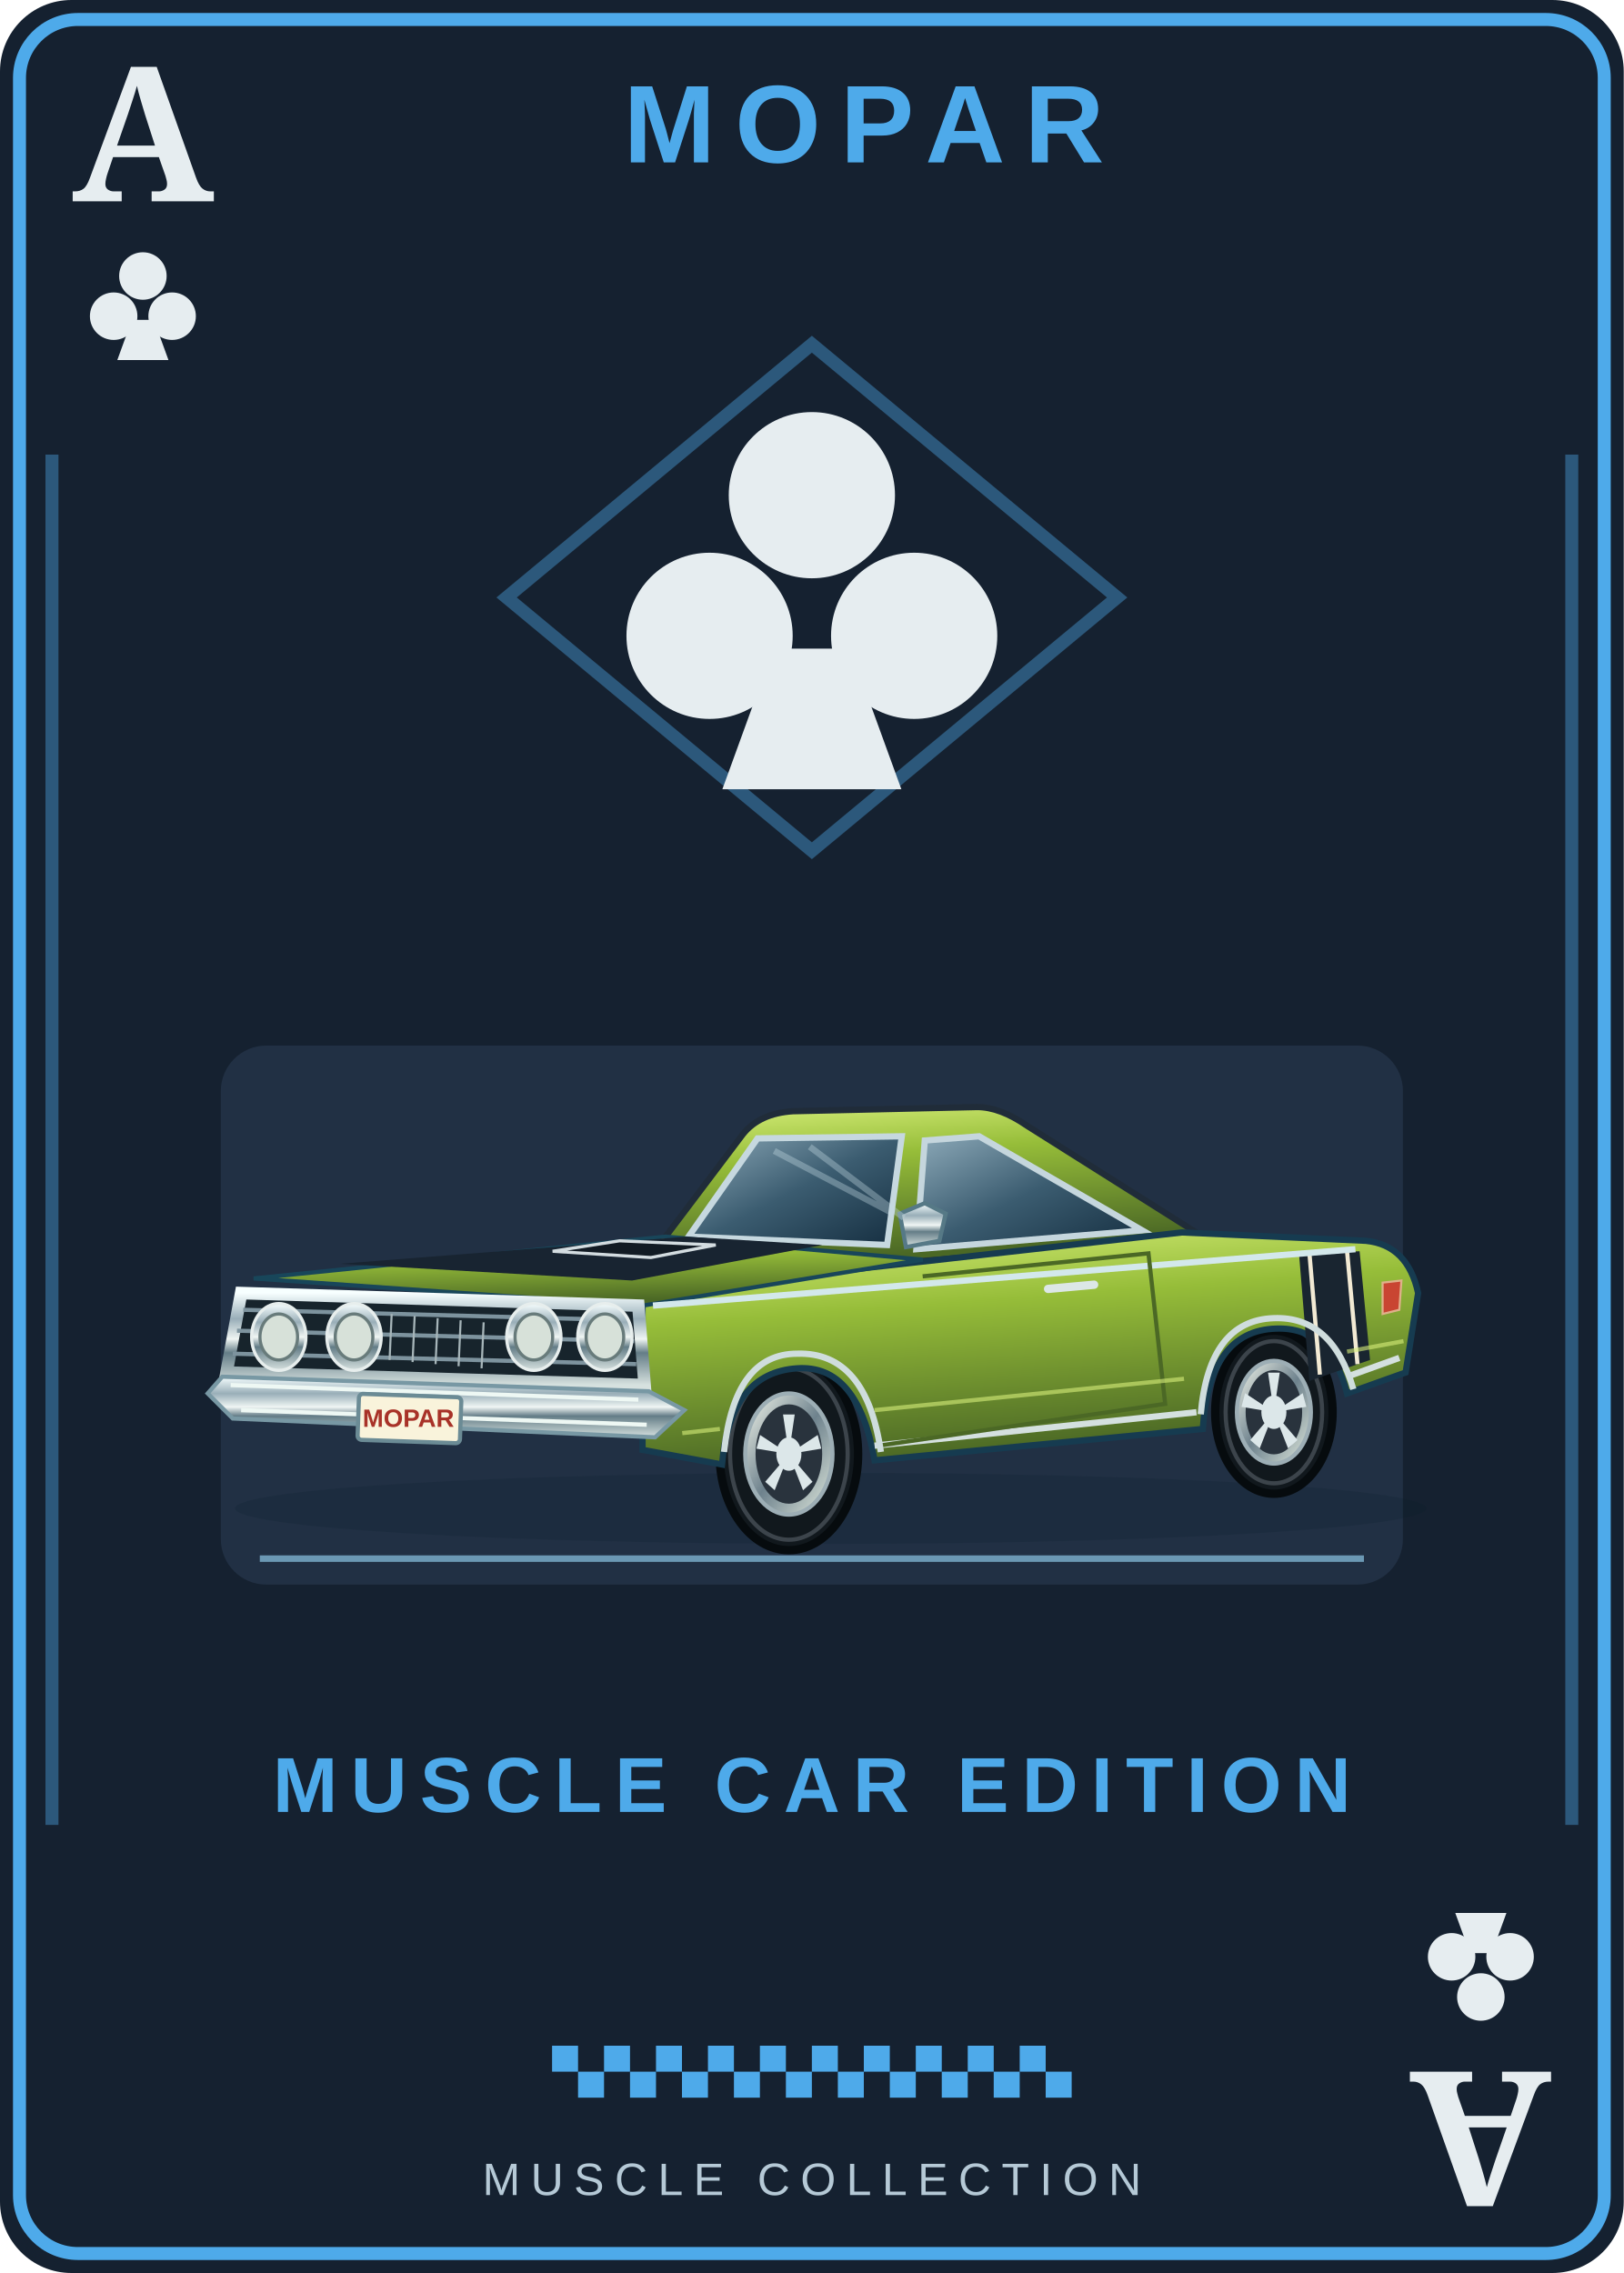
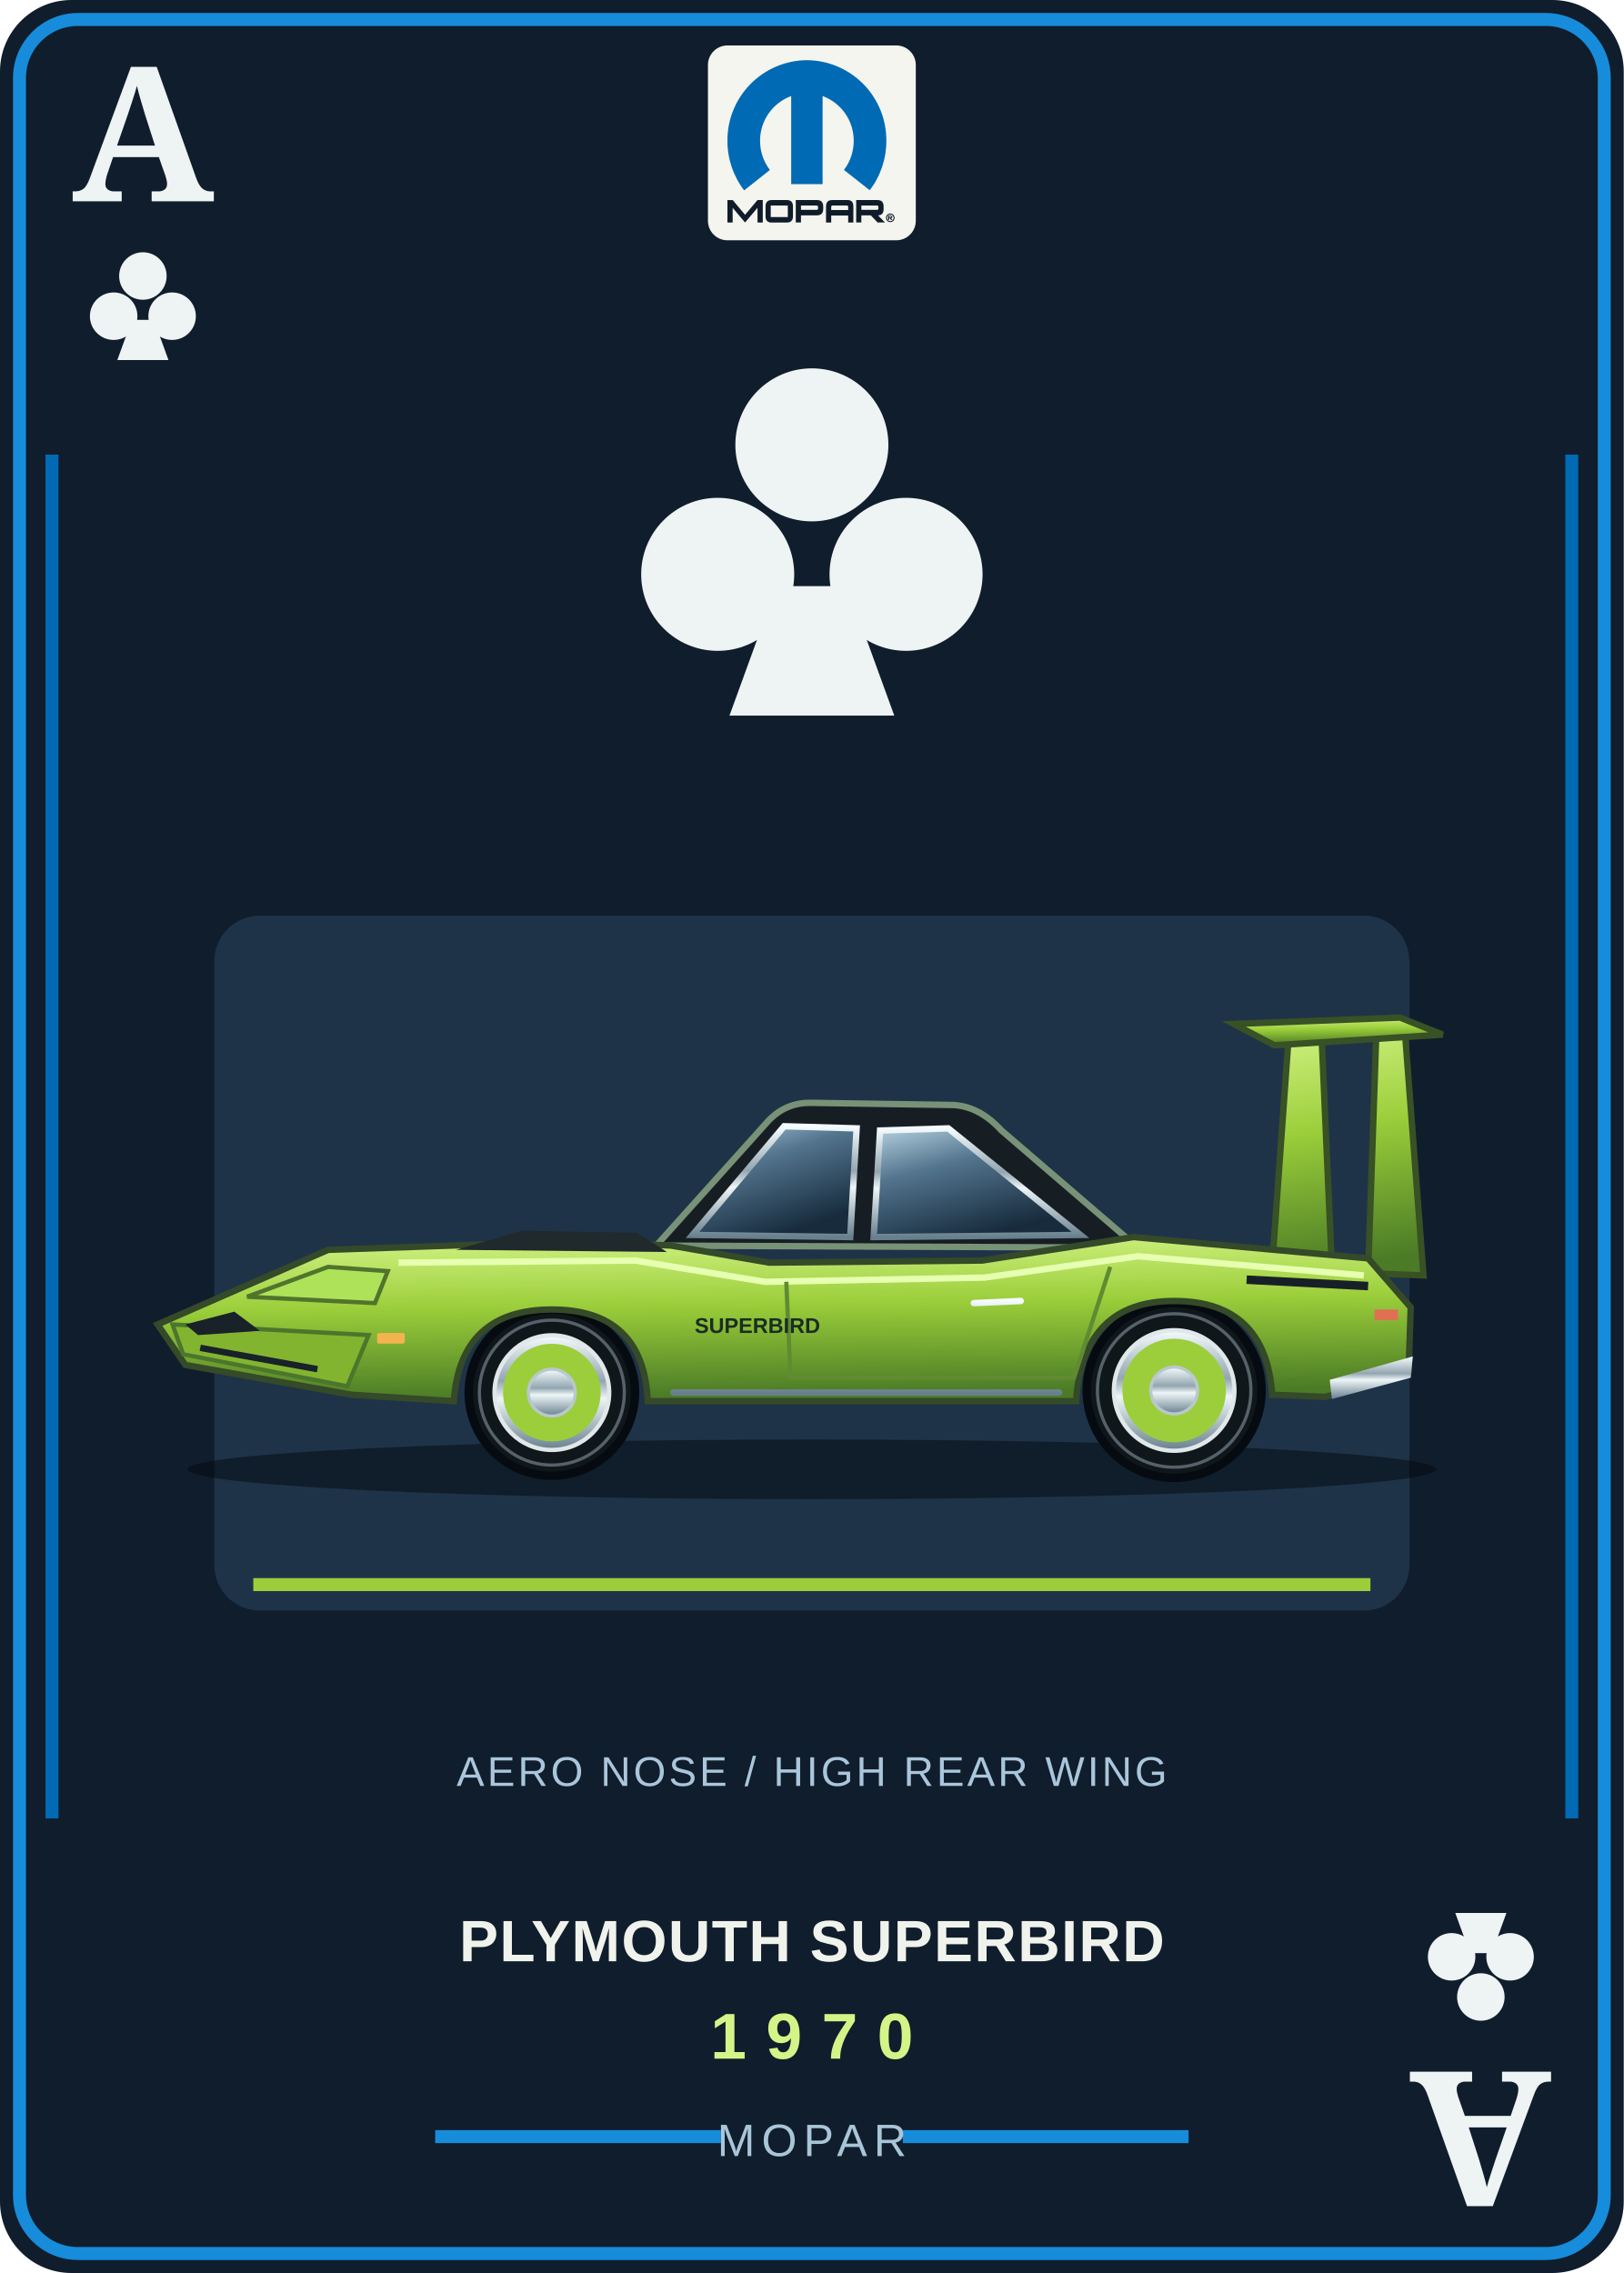
- <svg xmlns="http://www.w3.org/2000/svg" xmlns:xlink="http://www.w3.org/1999/xlink" viewBox="0 0 250 350" role="img" aria-label="A of C — MOPAR">
-   <rect width="250" height="350" rx="11" fill="#152130" />
-   <rect x="3" y="3" width="244" height="344" rx="9" fill="none" stroke="#4eaaea" stroke-width="2" />
-   <path d="M8 70v211m234-211v211" stroke="#4eaaea" stroke-width="2" opacity=".4" />
-   <text x="133" y="25" text-anchor="middle" fill="#4eaaea" font-family="Arial,sans-serif" font-weight="900" font-size="17" letter-spacing="3">MOPAR</text>
-   <rect x="85" y="315" width="4" height="4" fill="#4eaaea" />
-   <rect x="93" y="315" width="4" height="4" fill="#4eaaea" />
-   <rect x="101" y="315" width="4" height="4" fill="#4eaaea" />
-   <rect x="109" y="315" width="4" height="4" fill="#4eaaea" />
-   <rect x="117" y="315" width="4" height="4" fill="#4eaaea" />
-   <rect x="125" y="315" width="4" height="4" fill="#4eaaea" />
-   <rect x="133" y="315" width="4" height="4" fill="#4eaaea" />
-   <rect x="141" y="315" width="4" height="4" fill="#4eaaea" />
-   <rect x="149" y="315" width="4" height="4" fill="#4eaaea" />
-   <rect x="157" y="315" width="4" height="4" fill="#4eaaea" />
-   <rect x="89" y="319" width="4" height="4" fill="#4eaaea" />
-   <rect x="97" y="319" width="4" height="4" fill="#4eaaea" />
-   <rect x="105" y="319" width="4" height="4" fill="#4eaaea" />
-   <rect x="113" y="319" width="4" height="4" fill="#4eaaea" />
-   <rect x="121" y="319" width="4" height="4" fill="#4eaaea" />
-   <rect x="129" y="319" width="4" height="4" fill="#4eaaea" />
-   <rect x="137" y="319" width="4" height="4" fill="#4eaaea" />
-   <rect x="145" y="319" width="4" height="4" fill="#4eaaea" />
-   <rect x="153" y="319" width="4" height="4" fill="#4eaaea" />
-   <rect x="161" y="319" width="4" height="4" fill="#4eaaea" />
-   <text x="125" y="338" text-anchor="middle" fill="#b5c9d6" font-family="Arial,sans-serif" font-size="7" letter-spacing="1.6">MUSCLE COLLECTION</text>
+ <svg xmlns="http://www.w3.org/2000/svg" xmlns:xlink="http://www.w3.org/1999/xlink" viewBox="0 0 250 350" role="img" aria-label="A of C — MOPAR, 1970 PLYMOUTH SUPERBIRD">
  <defs>
    <symbol id="pip" viewBox="0 0 32 32">
-       <g fill="#e6edf0">
+       <g fill="#eef3f4">
        <circle cx="16" cy="8" r="6.5" />
        <circle cx="8" cy="19" r="6.5" />
        <circle cx="24" cy="19" r="6.5" />
        <path d="M13 20h6l4 11H9Z" />
      </g>
    </symbol>
-     <linearGradient id="body-paint" x1="0" y1="0" x2=".25" y2="1">
-       <stop stop-color="#d7ef7a" />
-       <stop offset=".38" stop-color="#96bd39" />
-       <stop offset="1" stop-color="#4b6825" />
+     <symbol id="mopar-logo" viewBox="0 0 49 48">
+       <path d="M23.058 -0.001C16.896 0.046 11.005 2.539 6.681 6.93C2.356 11.32 -0.047 17.249 -6.73679e-05 23.411C-0.013 28.605 1.692 33.657 4.849 37.782L12.314 31.865C10.46 29.437 9.459 26.466 9.467 23.411C9.456 20.579 10.316 17.812 11.932 15.486C13.548 13.16 15.841 11.388 18.499 10.411V35.973H27.613V10.41C30.271 11.387 32.564 13.159 34.18 15.485C35.796 17.811 36.656 20.578 36.645 23.41C36.652 26.461 35.655 29.429 33.807 31.856L41.29 37.744C44.429 33.626 46.124 28.589 46.112 23.411C46.159 17.249 43.756 11.322 39.433 6.931C35.11 2.541 29.22 0.047 23.058 -0.001Z" fill="#006ab5" />
+       <path d="M0 47.115V40.602H1.536L5.118 44.869L8.726 40.59H10.255V47.115H8.726V42.844L5.114 47.106L1.514 42.845V47.116L0 47.115ZM37.358 47.09H38.858V45.027H41.6L43.572 47.1H45.149C45.333 47.109 45.517 47.105 45.7 47.09C44.359 45.721 43.693 45.032 43.7 45.025C44.776 45.025 45.315 44.403 45.315 43.168V42.462C45.315 41.214 44.719 40.59 43.526 40.59H37.358V47.09ZM38.858 42.179H43.421C43.677 42.179 43.808 42.327 43.808 42.618V42.985C43.808 43.285 43.677 43.436 43.421 43.436H38.861L38.858 42.179ZM36.54 42.452C36.542 41.211 35.993 40.59 34.894 40.59H30.394C29.203 40.59 28.607 41.211 28.607 42.452V47.117H30.113V45.081H35.04V47.117H36.54V42.452ZM30.112 43.49V42.646C30.112 42.334 30.24 42.178 30.496 42.178H34.655C34.911 42.178 35.039 42.334 35.039 42.646V43.49H30.112ZM19.831 47.09H21.337V45.027H25.994C27.194 45.027 27.794 44.405 27.794 43.161V42.461C27.792 41.214 27.192 40.59 25.994 40.59H19.831V47.09ZM21.337 42.179H25.9C26.159 42.179 26.289 42.327 26.289 42.618V42.985C26.289 43.286 26.159 43.436 25.9 43.436H21.34L21.337 42.179ZM17.517 42.633V45.533H12.565V42.181H17.517V42.633ZM17.232 40.59H12.749C11.624 40.627 11.061 41.248 11.062 42.451V45.251C11.014 45.763 11.169 46.273 11.492 46.673C11.679 46.834 11.897 46.956 12.132 47.032C12.366 47.107 12.614 47.135 12.86 47.114H17.333C18.458 47.079 19.021 46.459 19.02 45.255V42.455C19.02 41.212 18.424 40.59 17.232 40.59Z" fill="#111c2b" fill-rule="evenodd" />
+       <path d="M47.252 46.724C47.379 46.724 47.506 46.699 47.623 46.65C47.741 46.6 47.848 46.529 47.938 46.438C48.028 46.348 48.1 46.24 48.148 46.122C48.197 46.004 48.222 45.878 48.221 45.75C48.222 45.622 48.197 45.496 48.148 45.378C48.1 45.26 48.028 45.153 47.938 45.062C47.848 44.972 47.741 44.9 47.623 44.851C47.505 44.802 47.379 44.777 47.252 44.777C47.124 44.777 46.997 44.802 46.879 44.85C46.76 44.899 46.653 44.971 46.562 45.061C46.472 45.152 46.4 45.259 46.351 45.377C46.302 45.495 46.277 45.622 46.277 45.75C46.277 45.878 46.302 46.005 46.351 46.123C46.399 46.242 46.471 46.349 46.562 46.44C46.652 46.53 46.76 46.602 46.878 46.651C46.997 46.7 47.123 46.725 47.252 46.724ZM46 45.75C46 45.418 46.132 45.1 46.367 44.866C46.602 44.632 46.92 44.5 47.252 44.5C47.583 44.501 47.9 44.633 48.134 44.867C48.368 45.101 48.5 45.419 48.5 45.75C48.5 46.081 48.368 46.399 48.134 46.633C47.9 46.868 47.583 47 47.252 47C46.92 47 46.602 46.868 46.367 46.634C46.132 46.4 46 46.082 46 45.75Z" fill="#111c2b" fill-rule="evenodd" />
+       <path d="M46.961 45.853H47.114L47.474 46.377H47.873L47.474 45.831C47.684 45.817 47.85 45.736 47.85 45.505C47.85 45.217 47.61 45.125 47.207 45.125H46.625V46.375H46.961V45.853ZM46.961 45.64V45.333H47.193C47.321 45.333 47.5 45.344 47.5 45.473C47.5 45.601 47.414 45.637 47.264 45.637L46.961 45.64Z" fill="#111c2b" fill-rule="evenodd" />
+     </symbol>
+     <linearGradient id="vehicle-paint" x1="0" y1="0" x2=".1" y2="1">
+       <stop stop-color="#d4f487" />
+       <stop offset=".45" stop-color="#9bce3a" />
+       <stop offset="1" stop-color="#4b7b26" />
    </linearGradient>
-     <linearGradient id="chrome" x1="0" y1="0" x2="0" y2="1">
-       <stop stop-color="#f7ffff" />
-       <stop offset=".28" stop-color="#99aeb8" />
-       <stop offset=".5" stop-color="#eff5f3" />
-       <stop offset=".65" stop-color="#647d87" />
-       <stop offset="1" stop-color="#d6e1df" />
+     <linearGradient id="vehicle-chrome" x1="0" y1="0" x2="0" y2="1">
+       <stop stop-color="#f5fcff" />
+       <stop offset=".4" stop-color="#93a6b0" />
+       <stop offset=".55" stop-color="#edf5f7" />
+       <stop offset="1" stop-color="#68808e" />
    </linearGradient>
-     <linearGradient id="wheel-metal" x1="0" y1="0" x2="1" y2="1">
-       <stop stop-color="#f5f8ed" />
-       <stop offset=".5" stop-color="#6e828d" />
-       <stop offset="1" stop-color="#e2ebdf" />
+     <linearGradient id="vehicle-glass" x1="0" y1="0" x2=".5" y2="1">
+       <stop stop-color="#b7d3e1" />
+       <stop offset=".4" stop-color="#53758e" />
+       <stop offset="1" stop-color="#172b3d" />
    </linearGradient>
-     <linearGradient id="glass" x1="0" y1="0" x2="1" y2="1">
-       <stop stop-color="#8daab9" />
-       <stop offset=".5" stop-color="#3b5c70" />
-       <stop offset="1" stop-color="#152e40" />
-     </linearGradient>
-     <symbol id="vehicle" viewBox="0 0 640 280">
-       <ellipse cx="329" cy="248" rx="285" ry="17" fill="#081c29" opacity=".18" />
+     <symbol id="vehicle" data-model="superbird" viewBox="0 0 640 280">
+       <ellipse cx="320" cy="252" rx="293" ry="14" fill="#02080e" opacity=".5" />
      <g>
-         <ellipse cx="541" cy="202" rx="28.08" ry="39" fill="#11181d" stroke="#060b0e" stroke-width="4" />
-         <ellipse cx="541" cy="202" rx="23.08" ry="34" fill="none" stroke="#3c444b" stroke-width="2" />
-         <ellipse cx="541" cy="202" rx="17.69" ry="24.57" fill="url(#wheel-metal)" stroke="#9daeb5" stroke-width="2" />
-         <ellipse cx="541" cy="202" rx="13.514" ry="20.147" fill="#29333d" />
-         <g transform="translate(541 202) scale(.7 .86) translate(-541 -202)">
-           <path d="M541 202l-4-22 8 0Z" fill="#dce7e9" transform="rotate(0 541 202)" />
-           <path d="M541 202l-4-22 8 0Z" fill="#dce7e9" transform="rotate(72 541 202)" />
-           <path d="M541 202l-4-22 8 0Z" fill="#dce7e9" transform="rotate(144 541 202)" />
-           <path d="M541 202l-4-22 8 0Z" fill="#dce7e9" transform="rotate(216 541 202)" />
-           <path d="M541 202l-4-22 8 0Z" fill="#dce7e9" transform="rotate(288 541 202)" />
-         </g>
-         <ellipse cx="541" cy="202" rx="6" ry="8" fill="#dce7e9" />
+         <circle cx="198" cy="216" r="39" fill="#10171b" stroke="#050b10" stroke-width="4" />
+         <circle cx="198" cy="216" r="34" fill="none" stroke="#56616a" stroke-width="1.5" />
+         <circle cx="198" cy="216" r="26.91" fill="url(#vehicle-chrome)" stroke="#e1e8e9" stroke-width="2" />
+         <circle cx="198" cy="216" r="22.91" fill="#9bce3a" />
+         <circle cx="198" cy="216" r="11" fill="url(#vehicle-chrome)" stroke="#b9c8cc" stroke-width="1.5" />
      </g>
      <g>
-         <ellipse cx="309" cy="222" rx="33.12" ry="46" fill="#11181d" stroke="#060b0e" stroke-width="4" />
-         <ellipse cx="309" cy="222" rx="28.12" ry="41" fill="none" stroke="#3c444b" stroke-width="2" />
-         <ellipse cx="309" cy="222" rx="20.866" ry="28.98" fill="url(#wheel-metal)" stroke="#9daeb5" stroke-width="2" />
-         <ellipse cx="309" cy="222" rx="15.939" ry="23.764" fill="#29333d" />
-         <g transform="translate(309 222) scale(.7 .86) translate(-309 -222)">
-           <path d="M309 222l-4-22 8 0Z" fill="#dce7e9" transform="rotate(0 309 222)" />
-           <path d="M309 222l-4-22 8 0Z" fill="#dce7e9" transform="rotate(72 309 222)" />
-           <path d="M309 222l-4-22 8 0Z" fill="#dce7e9" transform="rotate(144 309 222)" />
-           <path d="M309 222l-4-22 8 0Z" fill="#dce7e9" transform="rotate(216 309 222)" />
-           <path d="M309 222l-4-22 8 0Z" fill="#dce7e9" transform="rotate(288 309 222)" />
-         </g>
-         <ellipse cx="309" cy="222" rx="6" ry="8" fill="#dce7e9" />
+         <circle cx="490" cy="215" r="41" fill="#10171b" stroke="#050b10" stroke-width="4" />
+         <circle cx="490" cy="215" r="36" fill="none" stroke="#56616a" stroke-width="1.5" />
+         <circle cx="490" cy="215" r="28.29" fill="url(#vehicle-chrome)" stroke="#e1e8e9" stroke-width="2" />
+         <circle cx="490" cy="215" r="24.29" fill="#9bce3a" />
+         <circle cx="490" cy="215" r="11" fill="url(#vehicle-chrome)" stroke="#b9c8cc" stroke-width="1.5" />
      </g>
-       <path d="M247 122 287 69Q295 59 311 58L399 56Q410 56 423 65L507 118 369 130Z" fill="url(#body-paint)" stroke="#202c39" stroke-width="3" />
-       <path d="m261 118 33-47 69-1-7 52Z" fill="url(#glass)" stroke="#c6d8df" stroke-width="3" />
-       <path d="m374 72 26-2 78 45-108 9Z" fill="url(#glass)" stroke="#c5d6dd" stroke-width="3" />
-       <path d="M239 145 497 116 585 120Q605 122 610 145L604 183 576 193Q568 161 542 162Q510 163 507 210L350 225Q342 179 313 181Q281 183 277 227L239 220Z" fill="url(#body-paint)" stroke="#163b50" stroke-width="3" />
-       <path d="M53 138 250 118 373 129 239 151Z" fill="url(#body-paint)" stroke="#18465a" stroke-width="2" />
-       <path d="m94 131 140 8 91-17-65-4Z" fill="#182431" />
-       <path d="m196 125 47 3 31-6-46-2Z" fill="#121b24" stroke="#d3dce0" stroke-width="1.5" />
-       <path d="m553 126 29-1 5 52-29 10Z" fill="#192530" />
-       <path d="m558 126 5 58m13-59 5 54" stroke="#f2ead4" stroke-width="2" />
-       <path d="m244 151 336-27" fill="none" stroke="#d3e8eb" stroke-width="3" />
-       <path d="m350 218 154-16m72-17 25-9" stroke="#d4e0df" stroke-width="3" />
-       <path d="m373 137 108-11 8 72-137 20" fill="none" stroke="#4b6825" stroke-width="2" />
-       <path d="m433 143 22-2" stroke="#dce7e6" stroke-width="4" stroke-linecap="round" />
-       <path d="m258 212 18-2m74-9 148-15m78-13 27-5" fill="none" stroke="#d7ef7a" stroke-width="2" opacity=".6" />
-       <path d="M47 145 237 151 240 189 40 183Z" fill="#17242c" stroke="url(#chrome)" stroke-width="6" />
-       <path d="m48 153 184 5M45 163l190 5m-192 6 193 5" stroke="#7d939e" stroke-width="2" />
-       <path d="m119 155-1 22m12-21-1 22m12-21-1 22m12-21-1 22m12-21-1 22" stroke="#a6b5b9" stroke-width="1" />
-       <ellipse cx="65" cy="166" rx="13" ry="16" fill="url(#chrome)" stroke="#e7eeed" stroke-width="1.5" />
-       <ellipse cx="65" cy="166" rx="9" ry="11" fill="#d7e1d9" stroke="#687b7b" stroke-width="1.5" />
-       <ellipse cx="101" cy="166" rx="13" ry="16" fill="url(#chrome)" stroke="#e7eeed" stroke-width="1.5" />
-       <ellipse cx="101" cy="166" rx="9" ry="11" fill="#d7e1d9" stroke="#687b7b" stroke-width="1.5" />
-       <ellipse cx="187" cy="166" rx="13" ry="16" fill="url(#chrome)" stroke="#e7eeed" stroke-width="1.5" />
-       <ellipse cx="187" cy="166" rx="9" ry="11" fill="#d7e1d9" stroke="#687b7b" stroke-width="1.5" />
-       <ellipse cx="221" cy="166" rx="13" ry="16" fill="url(#chrome)" stroke="#e7eeed" stroke-width="1.5" />
-       <ellipse cx="221" cy="166" rx="9" ry="11" fill="#d7e1d9" stroke="#687b7b" stroke-width="1.5" />
-       <path d="m38 185 204 7 17 9-14 13-202-9-12-12Z" fill="url(#chrome)" stroke="#7898a4" stroke-width="2" />
-       <path d="m42 189 195 7m-190 5 194 7" stroke="#eef8f4" stroke-width="2" />
-       <rect x="103" y="194" width="49" height="22" rx="2" fill="#f9f3db" stroke="#6b8b95" stroke-width="2" transform="rotate(2 127 205)" />
-       <text x="127" y="209" text-anchor="middle" fill="#a83228" font-size="12" font-weight="700" font-family="Arial,sans-serif">MOPAR</text>
-       <path d="M278 221q5-47 35-47 33-1 40 47m153-18q4-45 35-46 28-1 38 34" fill="none" stroke="#cfdddd" stroke-width="3" />
-       <path d="m365 123-3-16 12-5 10 5-3 13Z" fill="url(#chrome)" stroke="#567986" stroke-width="2" />
-       <path d="m359 107-57-30m62 32-45-34" stroke="#c5dce4" stroke-width="3" opacity=".36" />
-       <path d="m593 140 9-1-1 14-8 2Z" fill="#c94532" stroke="#dfb08a" stroke-width="1" />
+       <path d="m247 147 53-59q8-8 19-8l66 1q13 0 24 12l64 55Z" fill="#171e23" stroke="#789277" stroke-width="3" />
+       <path d="m264 142 43-51 34 1-3 51Z" fill="url(#vehicle-glass)" stroke="url(#vehicle-chrome)" stroke-width="3" />
+       <path d="m352 93 32-1 62 50-97 1Z" fill="url(#vehicle-glass)" stroke="url(#vehicle-chrome)" stroke-width="3" />
+       <path d="m536 156 8-111h15l5 112Zm45 4 4-117h13l9 118Z" fill="url(#vehicle-paint)" stroke="#385125" stroke-width="3" />
+       <path d="m518 43 78-3 20 8-79 5Z" fill="url(#vehicle-paint)" stroke="#385125" stroke-width="3" />
+       <path data-body="superbird" d="m13 184 80-35 116-4 45 2 46 8 100-1 71-11 110 10 20 23-1 30-39 12-25-1q-3-44-46-44t-46 47H243q-2-43-45-43t-46 43l-48-3-78-14Z" fill="url(#vehicle-paint)" stroke="#344a28" stroke-width="3" />
+       <path d="m20 184 92 5-10 24-77-15Z" fill="#83b430" stroke="#4b762c" stroke-width="2" />
+       <path d="m55 171 38-14 28 2-6 15Z" fill="#aee259" stroke="#50742c" stroke-width="2" />
+       <path d="m26 184 23-6 12 9-29 2Z" fill="#182228" />
+       <path d="m33 195 55 10" stroke="#182228" stroke-width="3" />
+       <path d="m126 155 111-1 61 10 103-2 72-10 106 9" fill="none" stroke="#e6ffb1" stroke-width="3" />
+       <path d="m308 164 2 45h133l17-52" fill="none" stroke="#608b32" stroke-width="2" />
+       <path d="m396 174 22-1m-163 43h181" stroke="url(#vehicle-chrome)" stroke-width="3" stroke-linecap="round" />
+       <path d="m153 149 31-9 54 1 14 9Z" fill="#20292c" />
+       <path d="m524 163 57 3" stroke="#172027" stroke-width="4" />
+       <text x="265" y="188" font-family="Arial,sans-serif" font-size="10" font-weight="700" fill="#1b2c23">SUPERBIRD</text>
+       <rect x="116" y="188" width="13" height="5" rx="1" fill="#f3b34f" />
+       <rect x="584" y="177" width="11" height="5" fill="#e16f54" />
+       <path d="m563 210 39-11-1 10-37 10Z" fill="url(#vehicle-chrome)" />
    </symbol>
  </defs>
-   <g fill="#e6edf0" text-anchor="middle">
+   <rect width="250" height="350" rx="11" fill="#101d2c" />
+   <rect x="3" y="3" width="244" height="344" rx="9" fill="none" stroke="#168cdb" stroke-width="2" />
+   <path d="M8 70v210m234-210v210" stroke="#006ab5" stroke-width="2" />
+   <rect x="109" y="7" width="32" height="30" rx="3" fill="#f4f5ee" />
+   <use xlink:href="#mopar-logo" x="112" y="9" width="26" height="26" />
+   <g fill="#eef3f4" text-anchor="middle">
    <text x="22" y="31" font-family="Georgia,serif" font-weight="700" font-size="29">A</text>
    <use xlink:href="#pip" x="13" y="38" width="18" height="18" />
  </g>
  <g transform="rotate(180 125 175)">
-     <g fill="#e6edf0" text-anchor="middle">
+     <g fill="#eef3f4" text-anchor="middle">
      <text x="22" y="31" font-family="Georgia,serif" font-weight="700" font-size="29">A</text>
      <use xlink:href="#pip" x="13" y="38" width="18" height="18" />
    </g>
  </g>
+   <text x="125" y="302" text-anchor="middle" fill="#f0f3ec" font-family="Arial,sans-serif" font-size="9" font-weight="700" letter-spacing=".2">PLYMOUTH SUPERBIRD</text>
+   <text x="125" y="317" text-anchor="middle" fill="#d4f487" font-family="Arial,sans-serif" font-size="10" font-weight="700" letter-spacing="3">1970</text>
+   <path d="M67 329h44m28 0h44" stroke="#168cdb" stroke-width="2" />
+   <text x="125" y="332" text-anchor="middle" fill="#a9c5d8" font-family="Arial,sans-serif" font-size="7" letter-spacing="1">MOPAR</text>
  <g id="main-art">
-     <path d="m125 53 47 39-47 39-47-39Z" fill="none" stroke="#4eaaea" stroke-width="2" opacity=".4" />
-     <use xlink:href="#pip" x="93.5" y="60.5" width="63" height="63" />
-     <rect x="34" y="161" width="182" height="83" rx="7" fill="#213044" />
-     <path d="M40 240h170" stroke="#6b98b4" stroke-width="1" />
-     <use xlink:href="#vehicle" x="22" y="145" width="206" height="105" />
-     <text x="125" y="279" text-anchor="middle" fill="#4eaaea" font-family="Arial,sans-serif" font-weight="700" font-size="12" letter-spacing="2">MUSCLE CAR EDITION</text>
+     <use xlink:href="#pip" x="96" y="54" width="58" height="58" />
+     <rect x="33" y="141" width="184" height="107" rx="7" fill="#1e3348" />
+     <path d="M39 244h172" stroke="#9bce3a" stroke-width="2" />
+     <use xlink:href="#vehicle" x="20" y="128" width="210" height="123" />
+     <text x="125" y="275" text-anchor="middle" fill="#aac6db" font-family="Arial,sans-serif" font-size="6.4" letter-spacing=".45">AERO NOSE / HIGH REAR WING</text>
  </g>
</svg>
